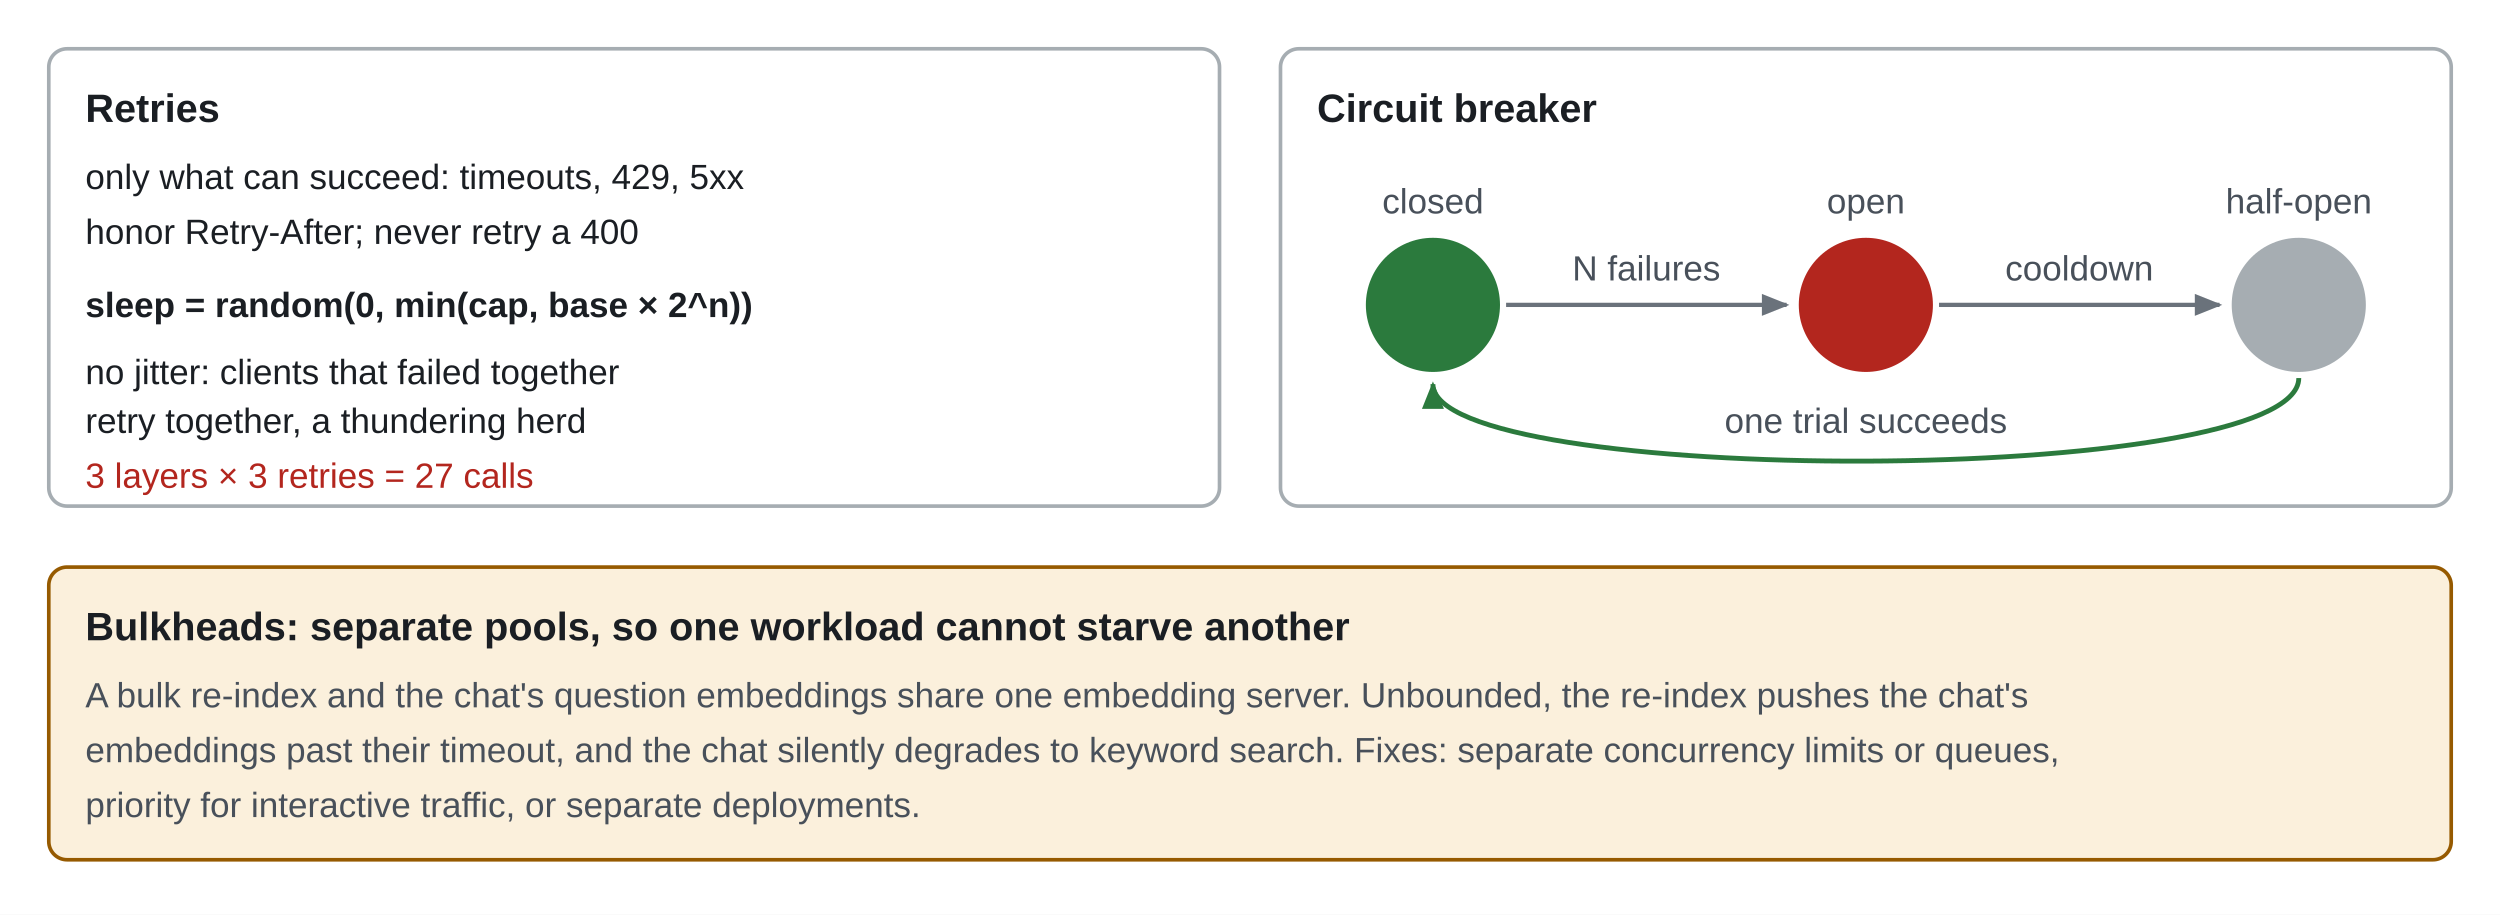
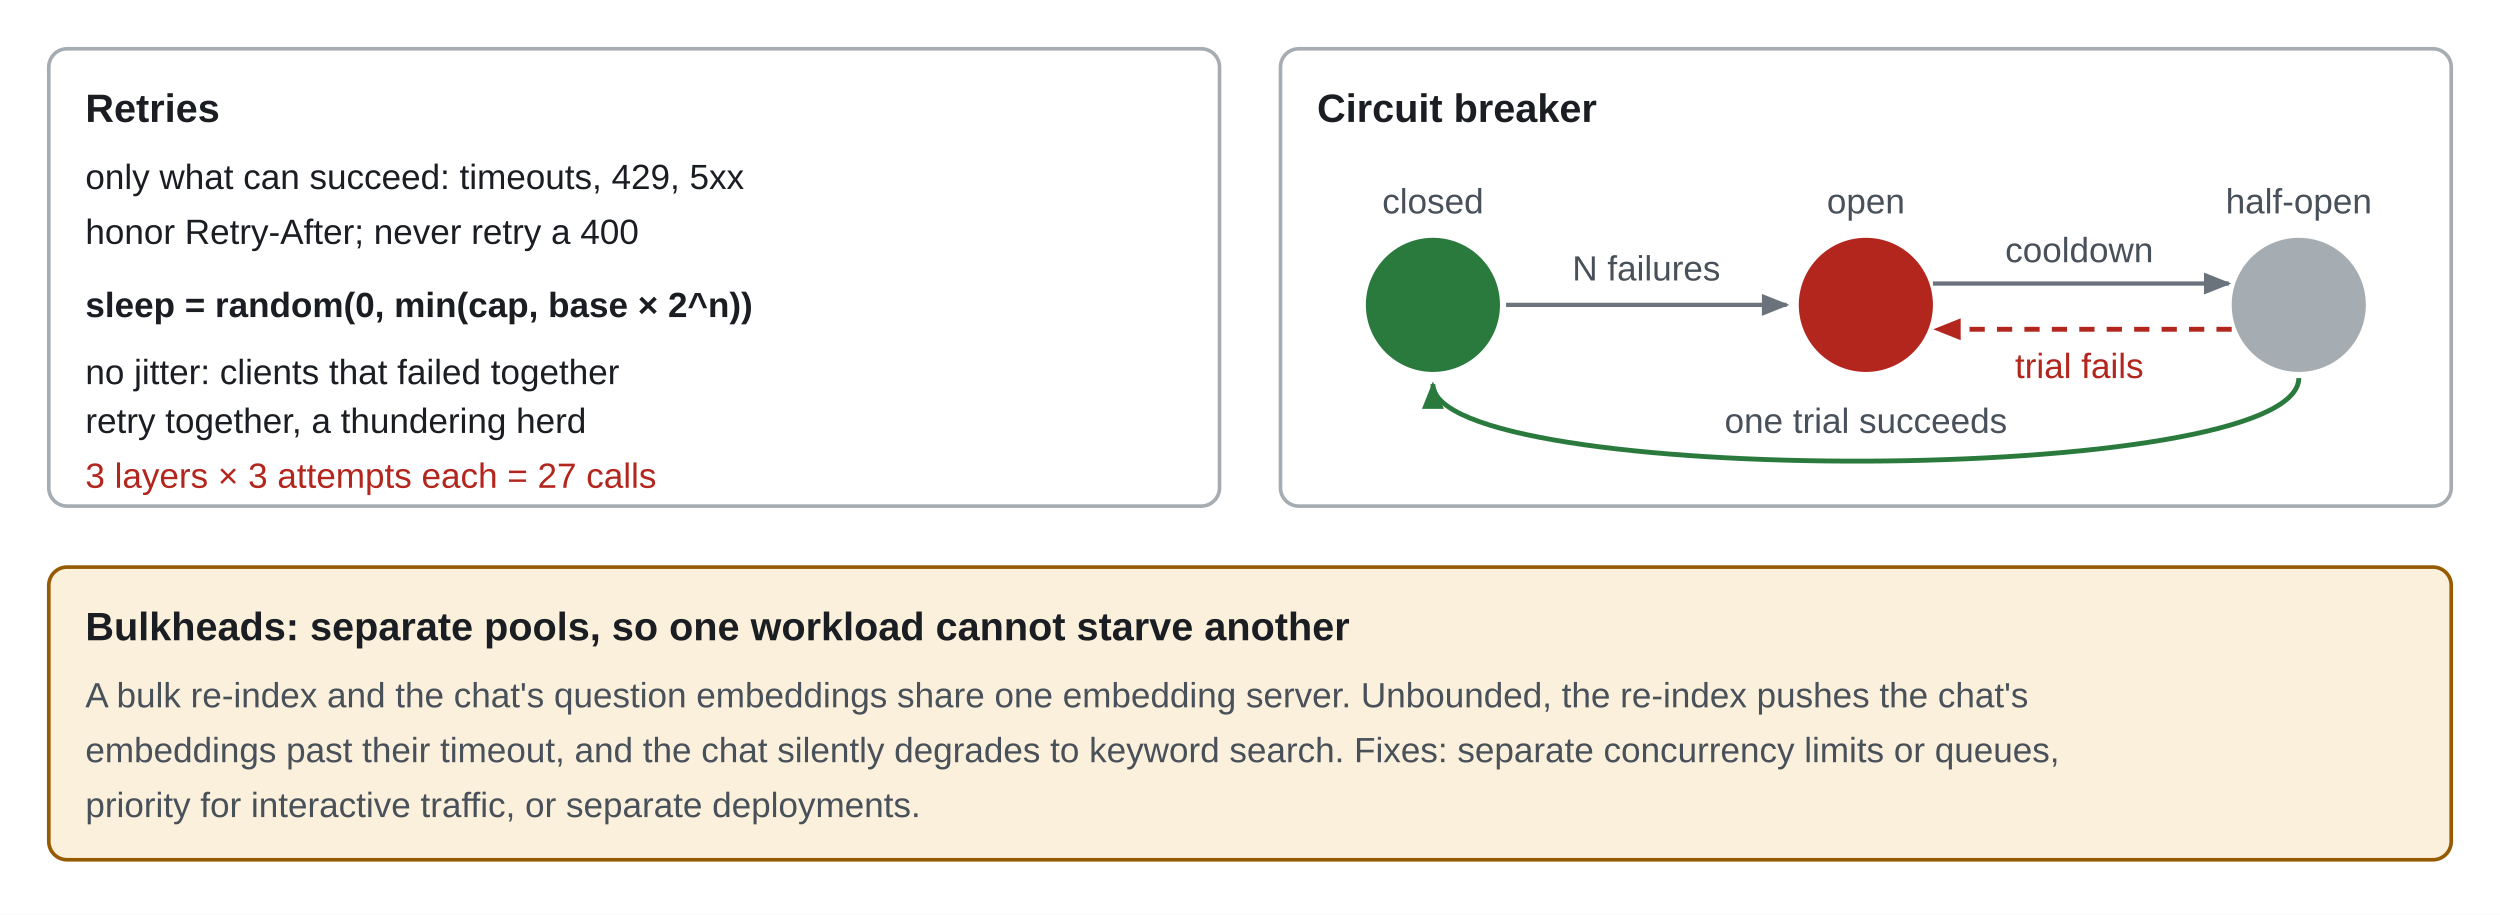
- <svg xmlns="http://www.w3.org/2000/svg" viewBox="0 0 820 300" role="img" aria-label="Retries: only what can succeed, timeouts, 429 and 5xx, never a 400; honor Retry-After; capped exponential backoff with full jitter, sleep a random time between zero and the smaller of the cap and base times two to the attempt; without jitter, clients that failed together retry together. Retry at one layer: three layers of three retries make 27 calls. A circuit breaker: closed, calls pass; after N consecutive failures it opens and stops calling for a cooldown; half-open lets one trial through; success closes it. Pair it with a fallback: keyword search, a smaller model, or 'the assistant is unavailable'.">
+ <svg xmlns="http://www.w3.org/2000/svg" viewBox="0 0 820 300" role="img" aria-label="Retries: only what can succeed, timeouts, 429 and 5xx, never a 400; honor Retry-After; capped exponential backoff with full jitter, sleep a random time between zero and the smaller of the cap and base times two to the attempt; without jitter, clients that failed together retry together. Retry at one layer: three layers of three attempts each make 27 calls, and of three retries each, 64. A circuit breaker: closed, calls pass; after N consecutive failures it opens and stops calling for a cooldown; half-open lets one trial through; success closes it, and failure opens it again for another cooldown. Pair it with a fallback: keyword search, a smaller model, or 'the assistant is unavailable'.">
  <style>text { font-family: "Archivo", Arial, Helvetica, sans-serif; fill: #1a1e23; font-size: 13px; }
.ts { font-size: 11.5px; fill: #48505a; }
.tm { font-family: "JetBrains Mono", Menlo, Consolas, monospace; font-size: 11.5px; }
.tb { font-weight: 680; }
g.ts text { font-size: 11.5px; }
.tl { font-size: 10.5px; letter-spacing: 0.09em; fill: #6a727b; font-weight: 650; }
.ta { fill: #7b2d84; }
.tg { fill: #2b7a3d; }
.tr { fill: #b3261e; }
.tw { fill: #965a00; }
.tmu { fill: #6a727b; }
.n { fill: #ffffff; stroke: #a6adb2; stroke-width: 1.2; }
.n-soft { fill: #eef0ed; stroke: #d8dcd9; stroke-width: 1; }
.n-acc { fill: #f5e9f6; stroke: #7b2d84; stroke-width: 1.4; }
.n-good { fill: #e4f2e6; stroke: #2b7a3d; stroke-width: 1.2; }
.n-bad { fill: #fae3e0; stroke: #b3261e; stroke-width: 1.2; }
.n-warn { fill: #fbf0dc; stroke: #965a00; stroke-width: 1.2; }
.zone { fill: none; stroke: #a6adb2; stroke-width: 1; stroke-dasharray: 4 4; }
.band { fill: #eef0ed; stroke: none; }
.rule { stroke: #d8dcd9; stroke-width: 1; fill: none; }
.rule-strong { stroke: #a6adb2; stroke-width: 1; fill: none; }
.e { fill: none; stroke: #6a727b; stroke-width: 1.4; }
.e-acc { fill: none; stroke: #7b2d84; stroke-width: 1.8; }
.e-good { fill: none; stroke: #2b7a3d; stroke-width: 1.6; }
.e-bad { fill: none; stroke: #b3261e; stroke-width: 1.6; stroke-dasharray: 5 4; }
.dash { stroke-dasharray: 4 4; }
.m { fill: #6a727b; }
.m-acc { fill: #7b2d84; }
.m-good { fill: #2b7a3d; }
.m-bad { fill: #b3261e; }
.dot-good { fill: #2b7a3d; }
.dot-bad { fill: #b3261e; }
.dot-muted { fill: #a6adb2; }
.fill-acc { fill: #7b2d84; }
.fill-good { fill: #2b7a3d; }
.fill-bad { fill: #b3261e; }
.fill-surface { fill: #ffffff; }
.s1 { stroke: #2a78d6; fill: none; stroke-width: 2; }
.s2 { stroke: #eb6834; fill: none; stroke-width: 2; }
.s3 { stroke: #1baf7a; fill: none; stroke-width: 2; }
.f1 { fill: #2a78d6; }
.f2 { fill: #eb6834; }
.f3 { fill: #1baf7a; }
.ring { stroke: #ffffff; stroke-width: 2; }
.xhair { stroke: #48505a; stroke-width: 1; stroke-dasharray: 3 3; }</style>
  <defs>
    <marker id="a" viewBox="0 0 10 10" refX="9" refY="5" markerUnits="userSpaceOnUse" markerWidth="9" markerHeight="9" orient="auto-start-reverse">
      <path class="m" d="M0,1 L10,5 L0,9 z" />
    </marker>
    <marker id="a-acc" viewBox="0 0 10 10" refX="9" refY="5" markerUnits="userSpaceOnUse" markerWidth="10" markerHeight="10" orient="auto-start-reverse">
      <path class="m-acc" d="M0,1 L10,5 L0,9 z" />
    </marker>
    <marker id="a-good" viewBox="0 0 10 10" refX="9" refY="5" markerUnits="userSpaceOnUse" markerWidth="9" markerHeight="9" orient="auto-start-reverse">
      <path class="m-good" d="M0,1 L10,5 L0,9 z" />
    </marker>
    <marker id="a-bad" viewBox="0 0 10 10" refX="9" refY="5" markerUnits="userSpaceOnUse" markerWidth="9" markerHeight="9" orient="auto-start-reverse">
      <path class="m-bad" d="M0,1 L10,5 L0,9 z" />
    </marker>
  </defs>
  <rect width="820" height="300" fill="#ffffff" />
  <rect class="n" x="16" y="16" width="384" height="150" rx="6" />
  <text class="tb" x="28" y="40">Retries</text>
  <g class="ts">
    <text x="28" y="62">only what can succeed: timeouts, 429, 5xx</text>
    <text x="28" y="80">honor Retry-After; never retry a 400</text>
    <text x="28" y="104" class="tb">sleep = random(0, min(cap, base × 2^n))</text>
    <text x="28" y="126">no jitter: clients that failed together</text>
    <text x="28" y="142">retry together, a thundering herd</text>
-     <text x="28" y="160" class="tr">3 layers × 3 retries = 27 calls</text>
+     <text x="28" y="160" class="tr">3 layers × 3 attempts each = 27 calls</text>
  </g>
  <rect class="n" x="420" y="16" width="384" height="150" rx="6" />
  <text class="tb" x="432" y="40">Circuit breaker</text>
  <circle class="dot-good" cx="470" cy="100" r="22" />
  <text class="ts" x="470" y="70" text-anchor="middle">closed</text>
  <circle class="dot-bad" cx="612" cy="100" r="22" />
  <text class="ts" x="612" y="70" text-anchor="middle">open</text>
  <circle class="dot-muted" cx="754" cy="100" r="22" />
  <text class="ts" x="754" y="70" text-anchor="middle">half-open</text>
  <path class="e" d="M494,100 L586,100" marker-end="url(#a)" />
  <text class="ts" x="540" y="92" text-anchor="middle">N failures</text>
-   <path class="e" d="M636,100 L728,100" marker-end="url(#a)" />
-   <text class="ts" x="682" y="92" text-anchor="middle">cooldown</text>
+   <path class="e" d="M634,93 L731,93" marker-end="url(#a)" />
+   <text class="ts" x="682" y="86" text-anchor="middle">cooldown</text>
+   <path class="e-bad" d="M732,108 L635,108" marker-end="url(#a-bad)" />
+   <text class="ts tr" x="682" y="124" text-anchor="middle">trial fails</text>
  <path class="e-good" d="M754,124 C754,160 470,160 470,126" marker-end="url(#a-good)" />
  <text class="ts" x="612" y="142" text-anchor="middle">one trial succeeds</text>
  <rect class="n-warn" x="16" y="186" width="788" height="96" rx="6" />
  <text class="tb" x="28" y="210">Bulkheads: separate pools, so one workload cannot starve another</text>
  <text class="ts" x="28" y="232">A bulk re-index and the chat's question embeddings share one embedding server. Unbounded, the re-index pushes the chat's</text>
  <text class="ts" x="28" y="250">embeddings past their timeout, and the chat silently degrades to keyword search. Fixes: separate concurrency limits or queues,</text>
  <text class="ts" x="28" y="268">priority for interactive traffic, or separate deployments.</text>
</svg>
